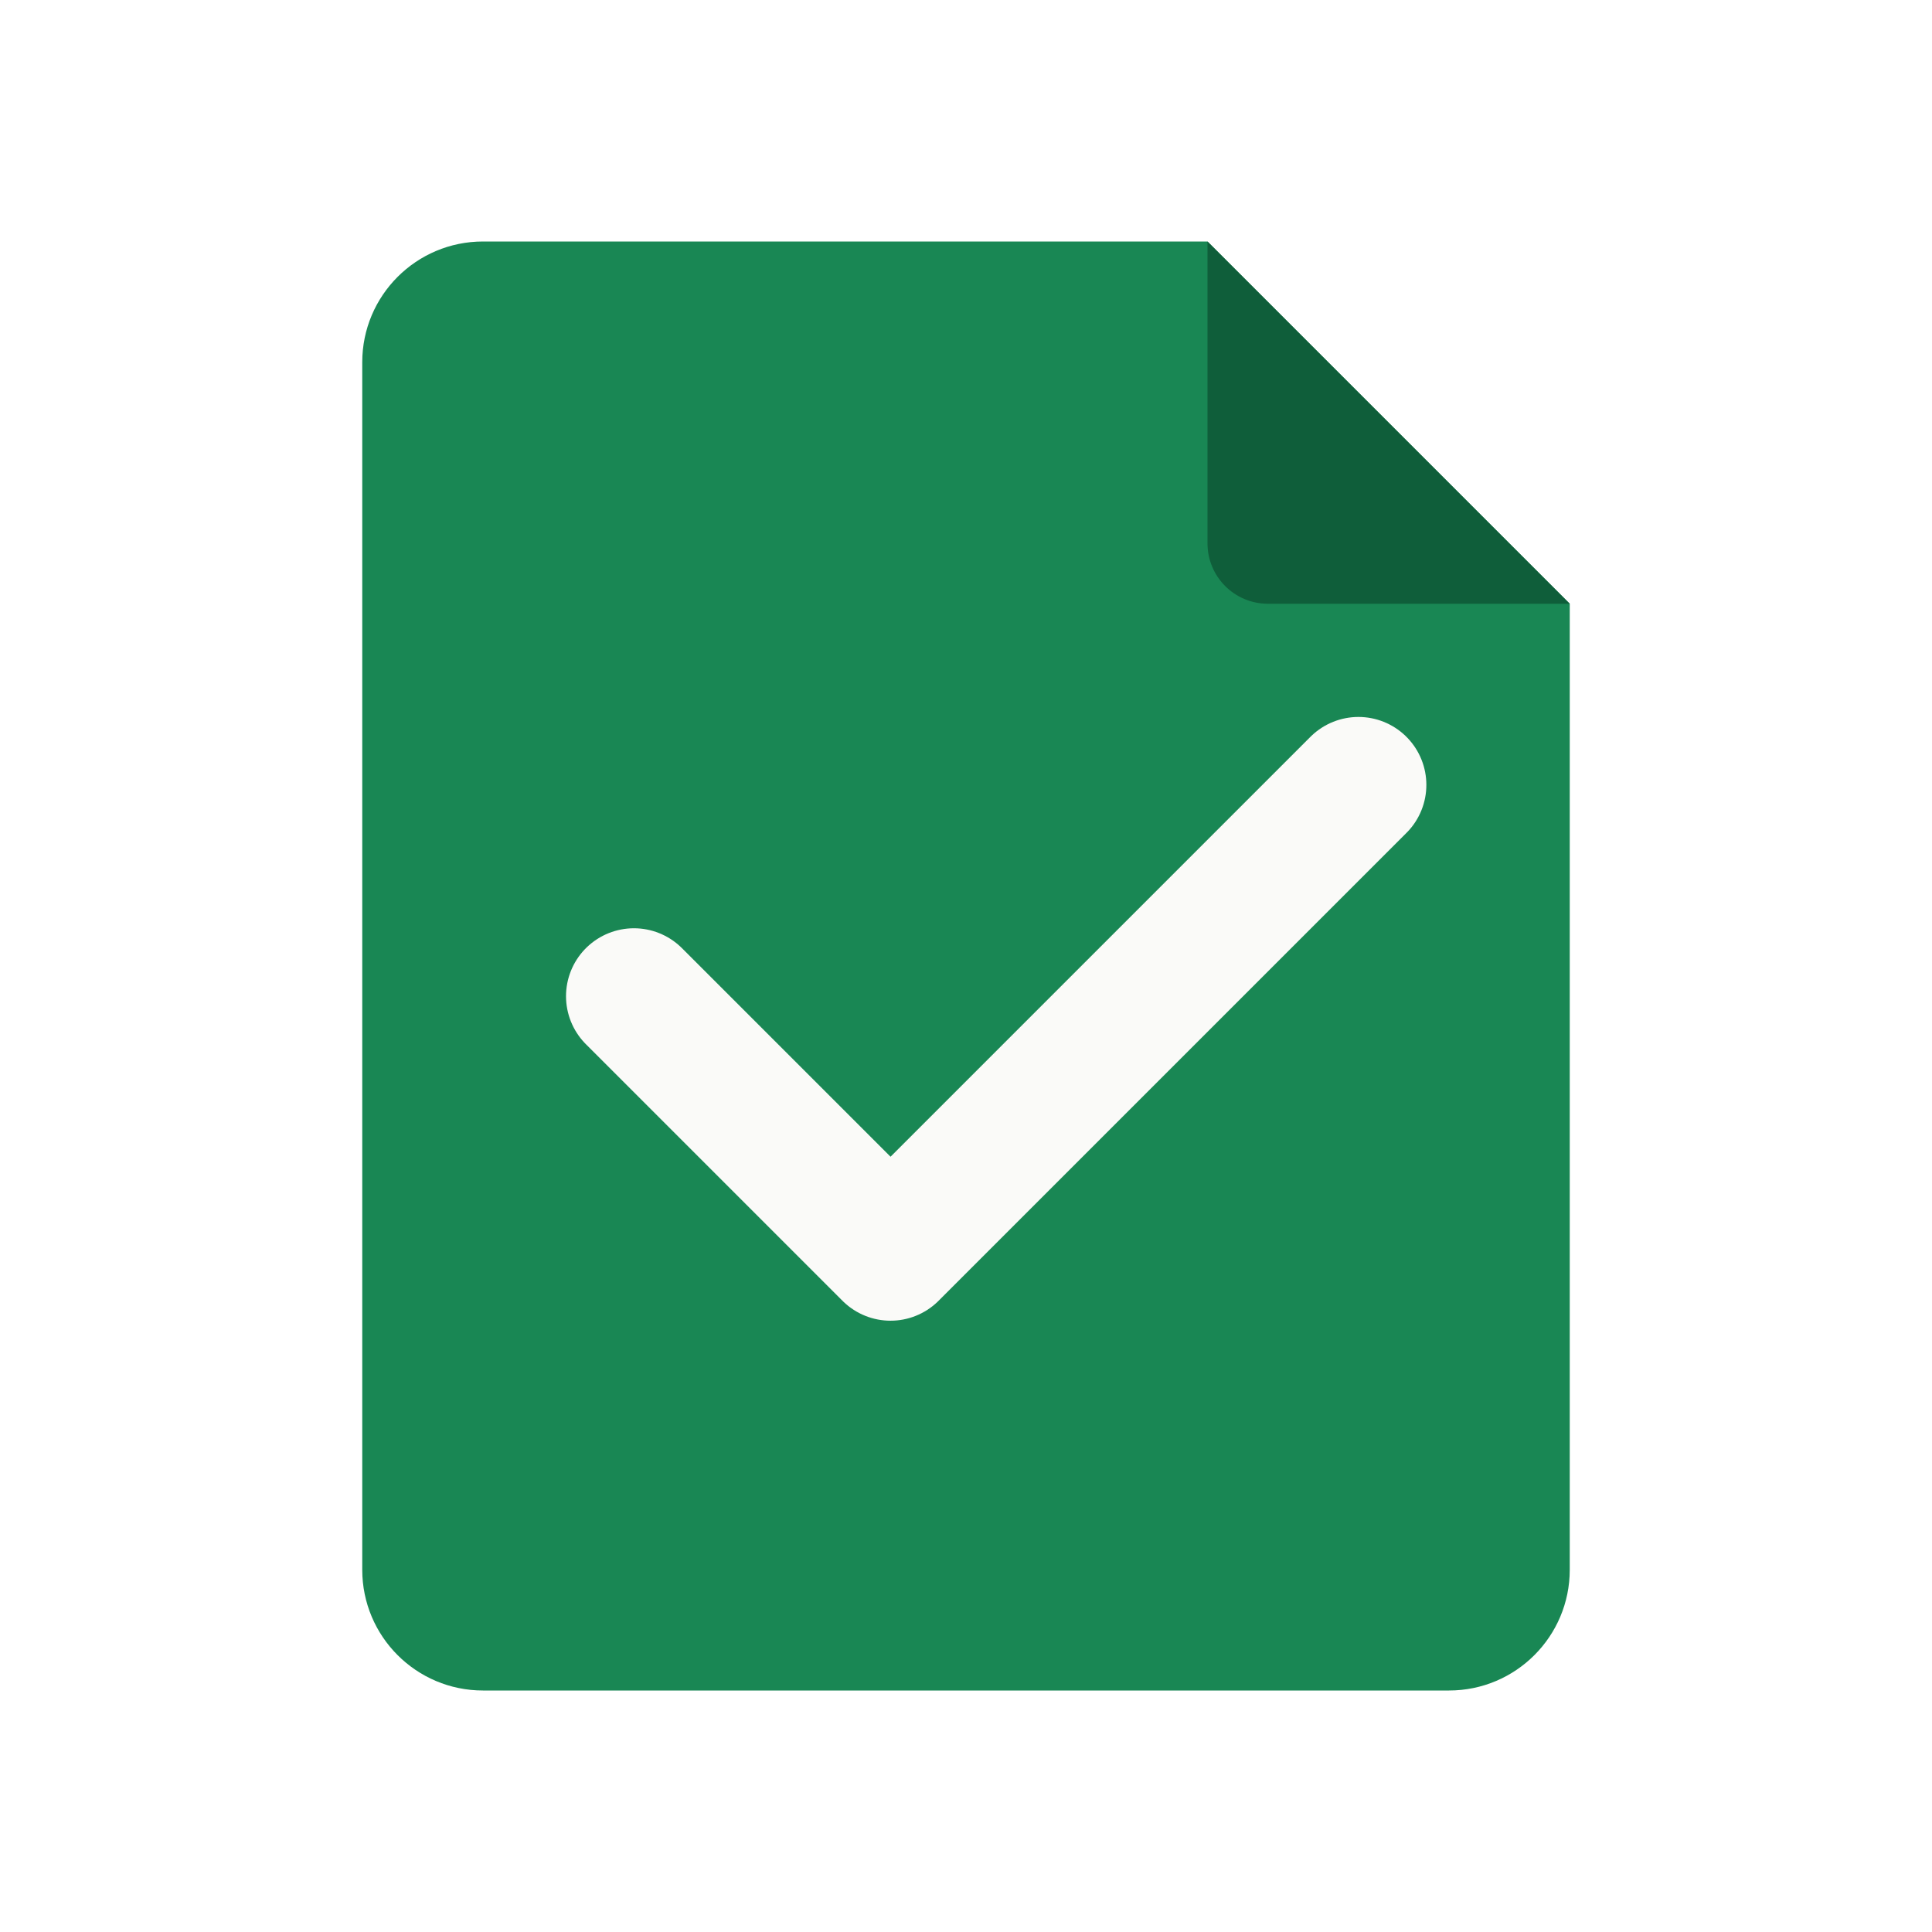
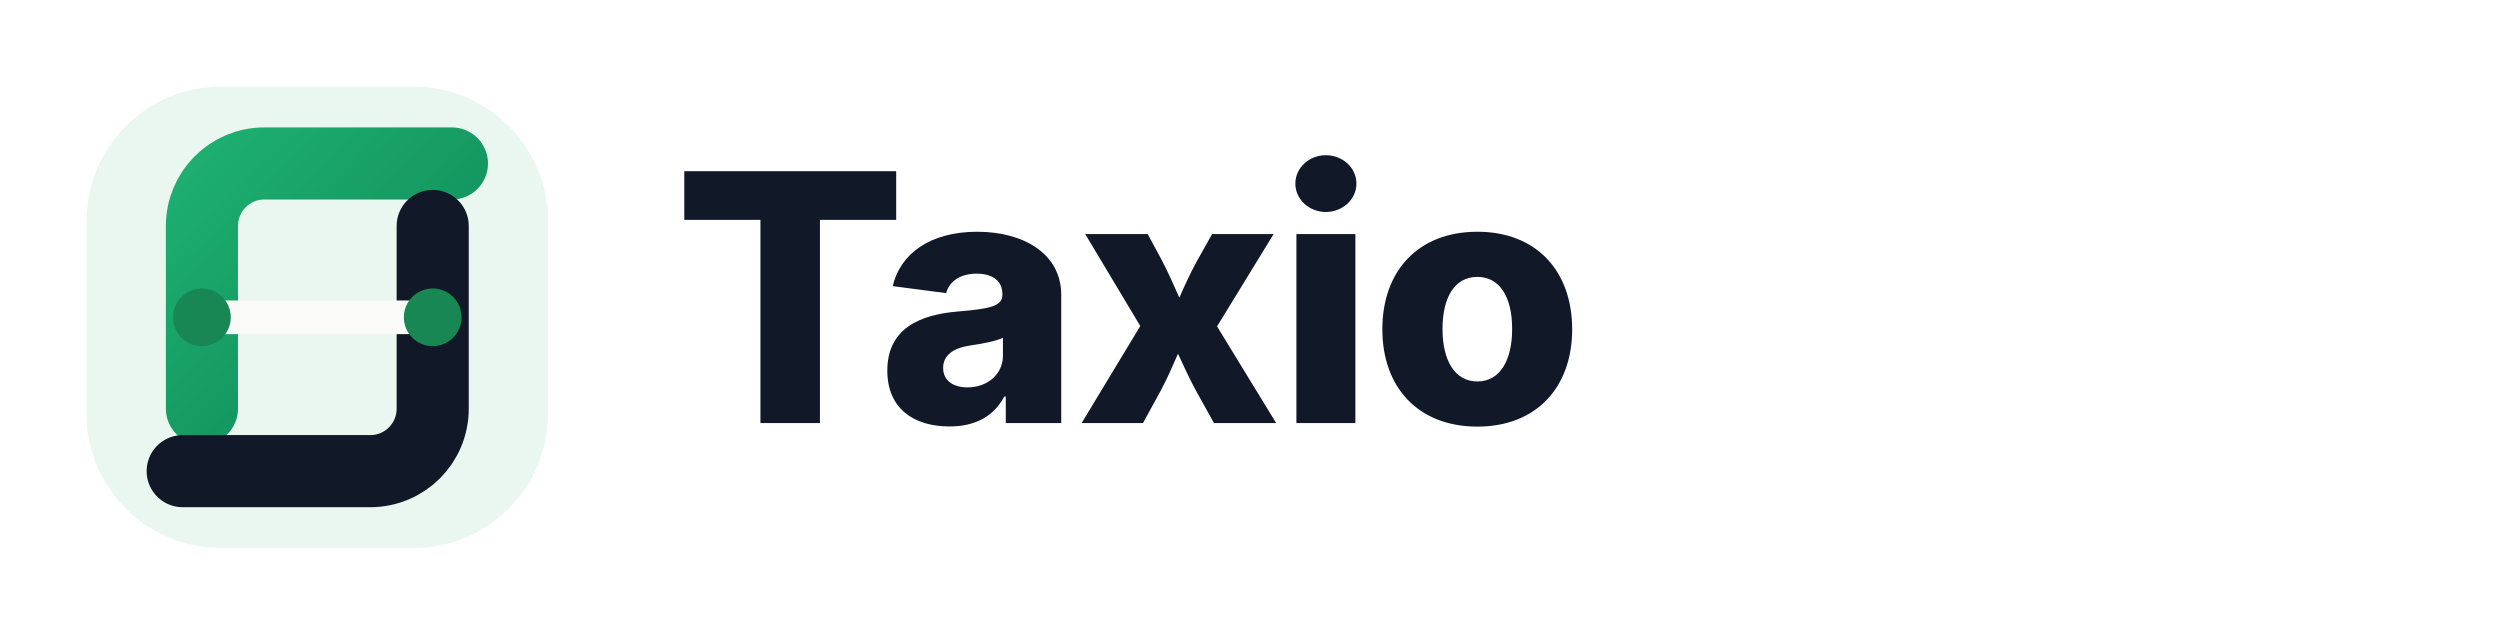
- <svg xmlns="http://www.w3.org/2000/svg" viewBox="0 0 256 256" fill="none">
-   <path d="M64 32H160L208 80V208C208 216.837 200.837 224 192 224H64C55.163 224 48 216.837 48 208V48C48 39.163 55.163 32 64 32Z" fill="#198754" />
-   <path d="M160 32V72C160 76.418 163.582 80 168 80H208L160 32Z" fill="#0F5E3A" />
-   <path d="M84 132L118 166L180 104" stroke="#FAFAF8" stroke-width="18" stroke-linecap="round" stroke-linejoin="round" />
+ <svg xmlns="http://www.w3.org/2000/svg" width="520" height="132" viewBox="0 0 520 132" fill="none" role="img" aria-label="Taxio">
+   <defs>
+     <linearGradient id="taxioF" x1="22" y1="22" x2="112" y2="110" gradientUnits="userSpaceOnUse">
+       <stop stop-color="#22B978" />
+       <stop offset="1" stop-color="#087A4C" />
+     </linearGradient>
+   </defs>
+   <rect x="18" y="18" width="96" height="96" rx="28" fill="#EAF7F1" />
+   <path d="M42 85V47c0-7.2 5.8-13 13-13h39" stroke="url(#taxioF)" stroke-width="15" stroke-linecap="round" />
+   <path d="M90 47v38c0 7.2-5.8 13-13 13H38" stroke="#111827" stroke-width="15" stroke-linecap="round" />
+   <path d="M43 66h46" stroke="#FAFAF8" stroke-width="7" stroke-linecap="round" />
+   <circle cx="42" cy="66" r="6" fill="#198754" />
+   <circle cx="90" cy="66" r="6" fill="#198754" />
+   <text x="140" y="88" fill="#111827" font-family="Inter, Arial, sans-serif" font-size="72" font-weight="760" letter-spacing="-1">Taxio</text>
</svg>
